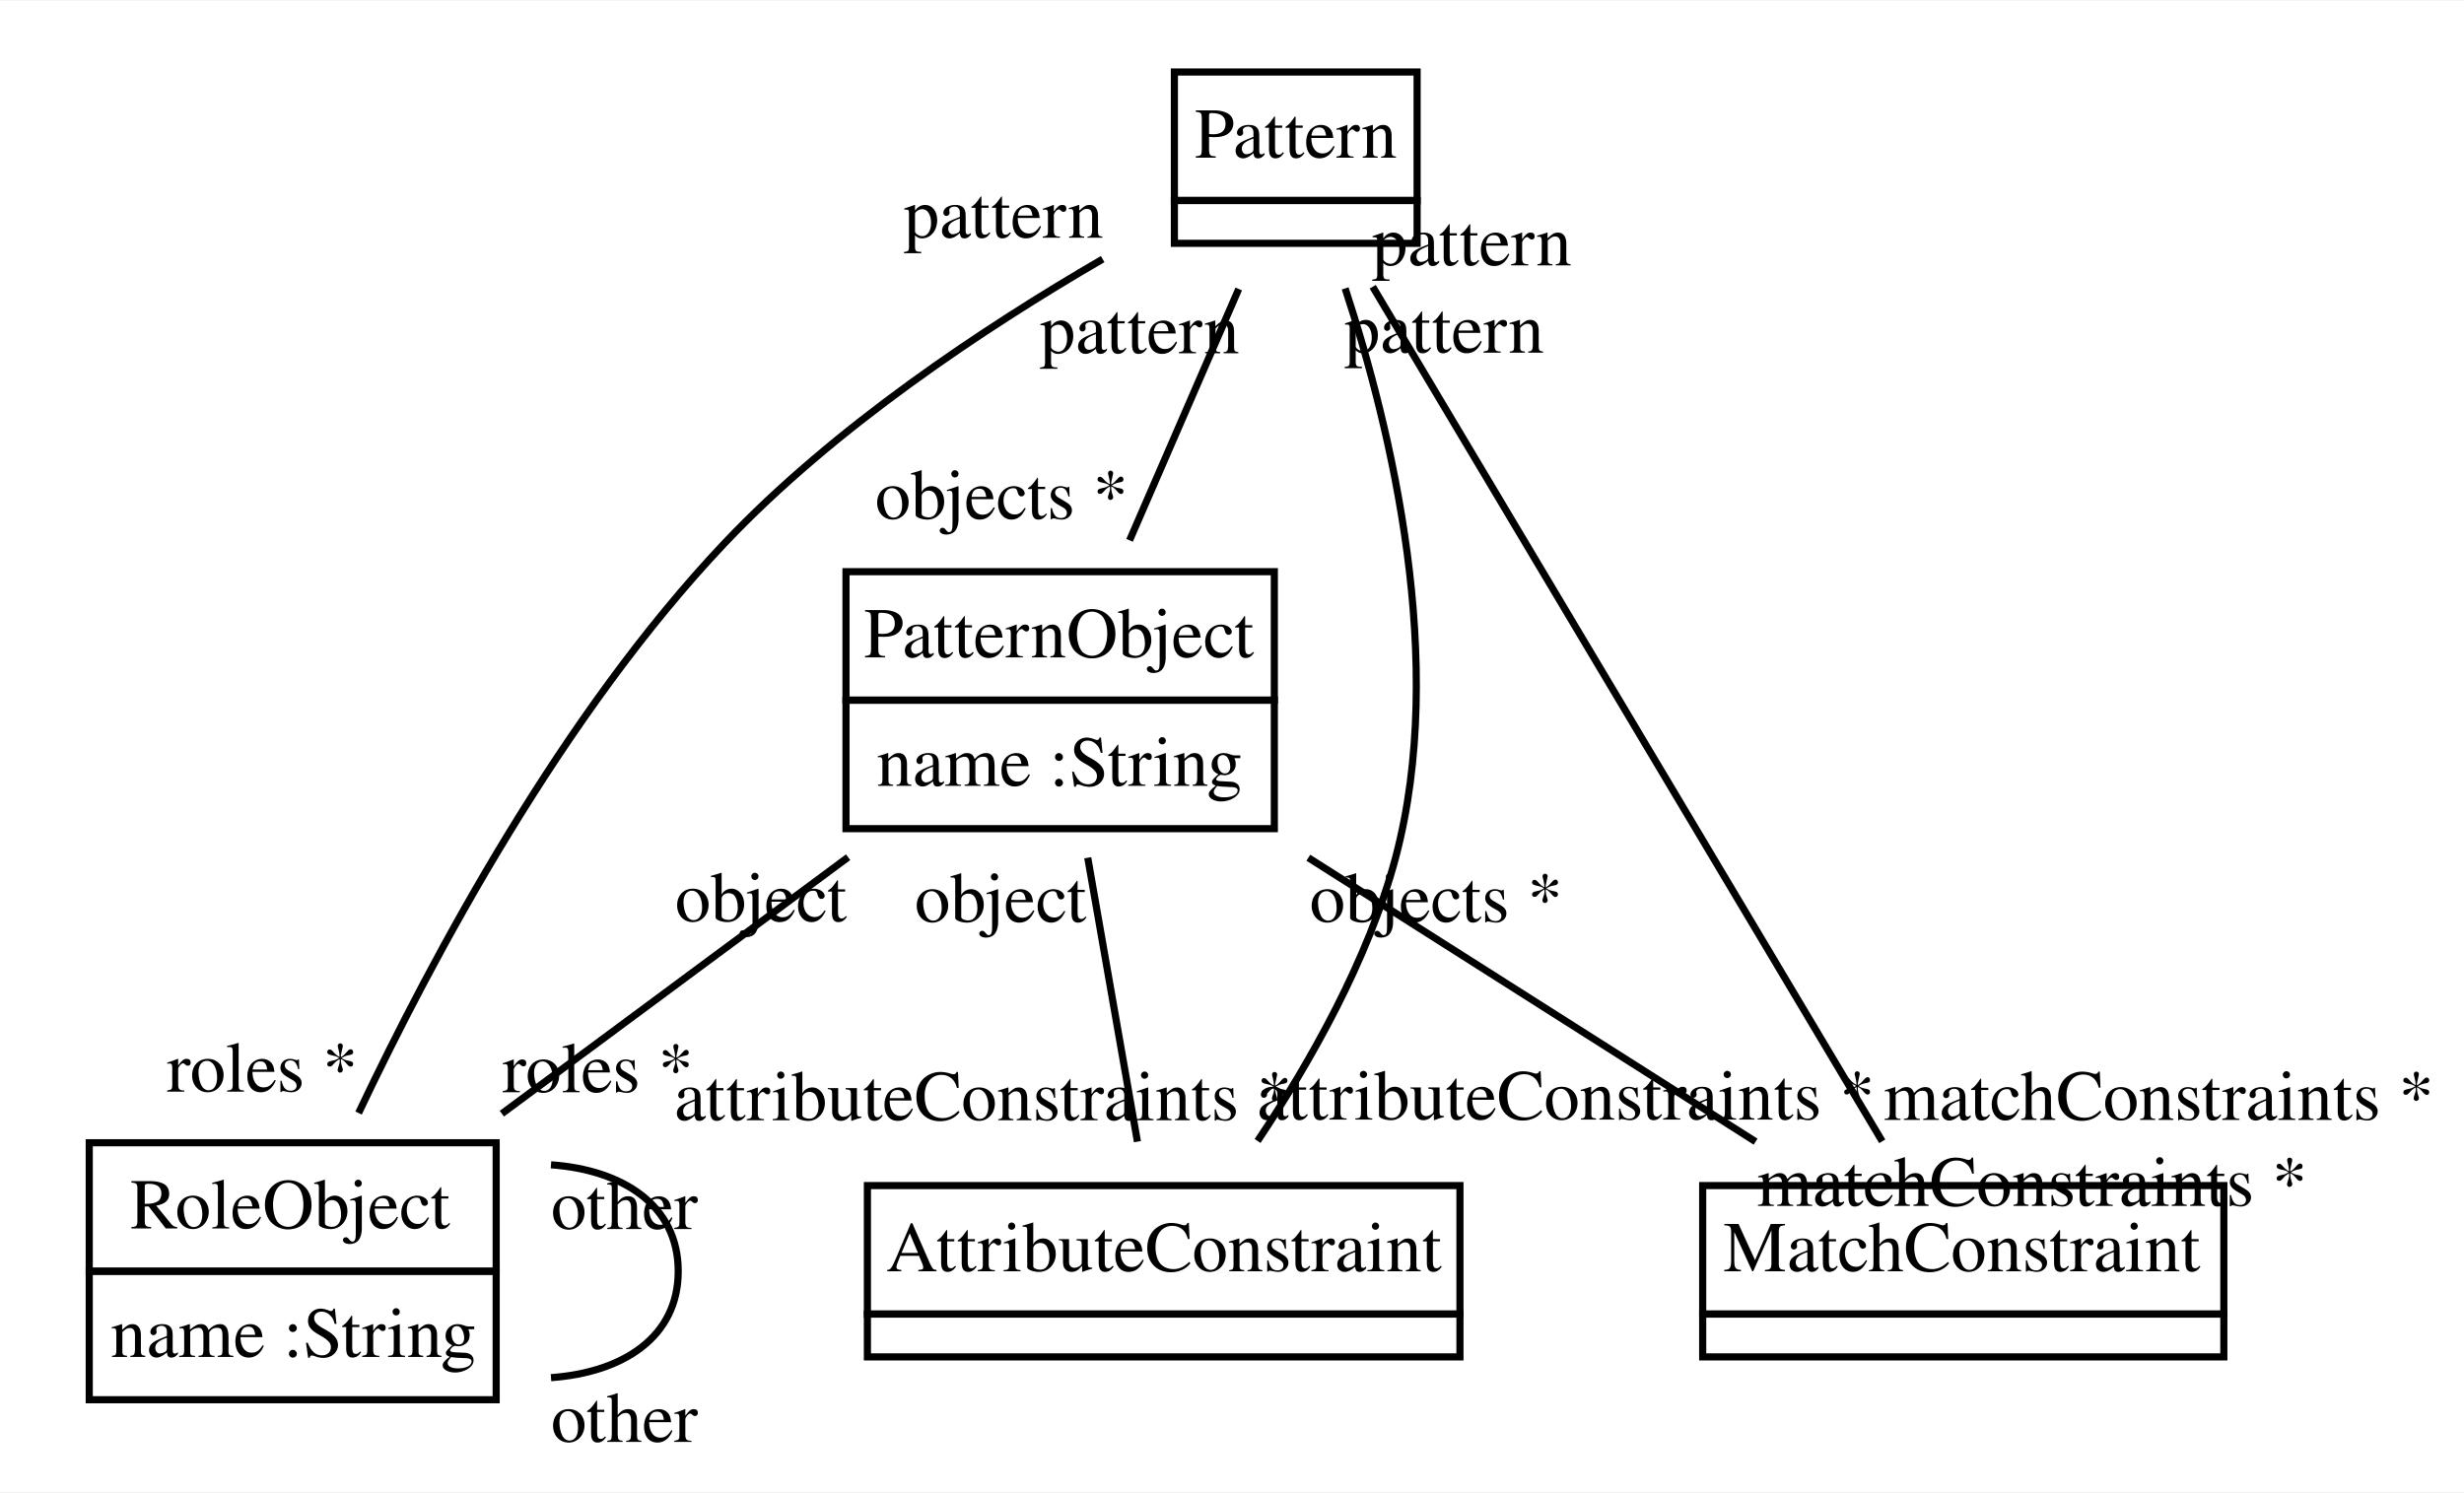
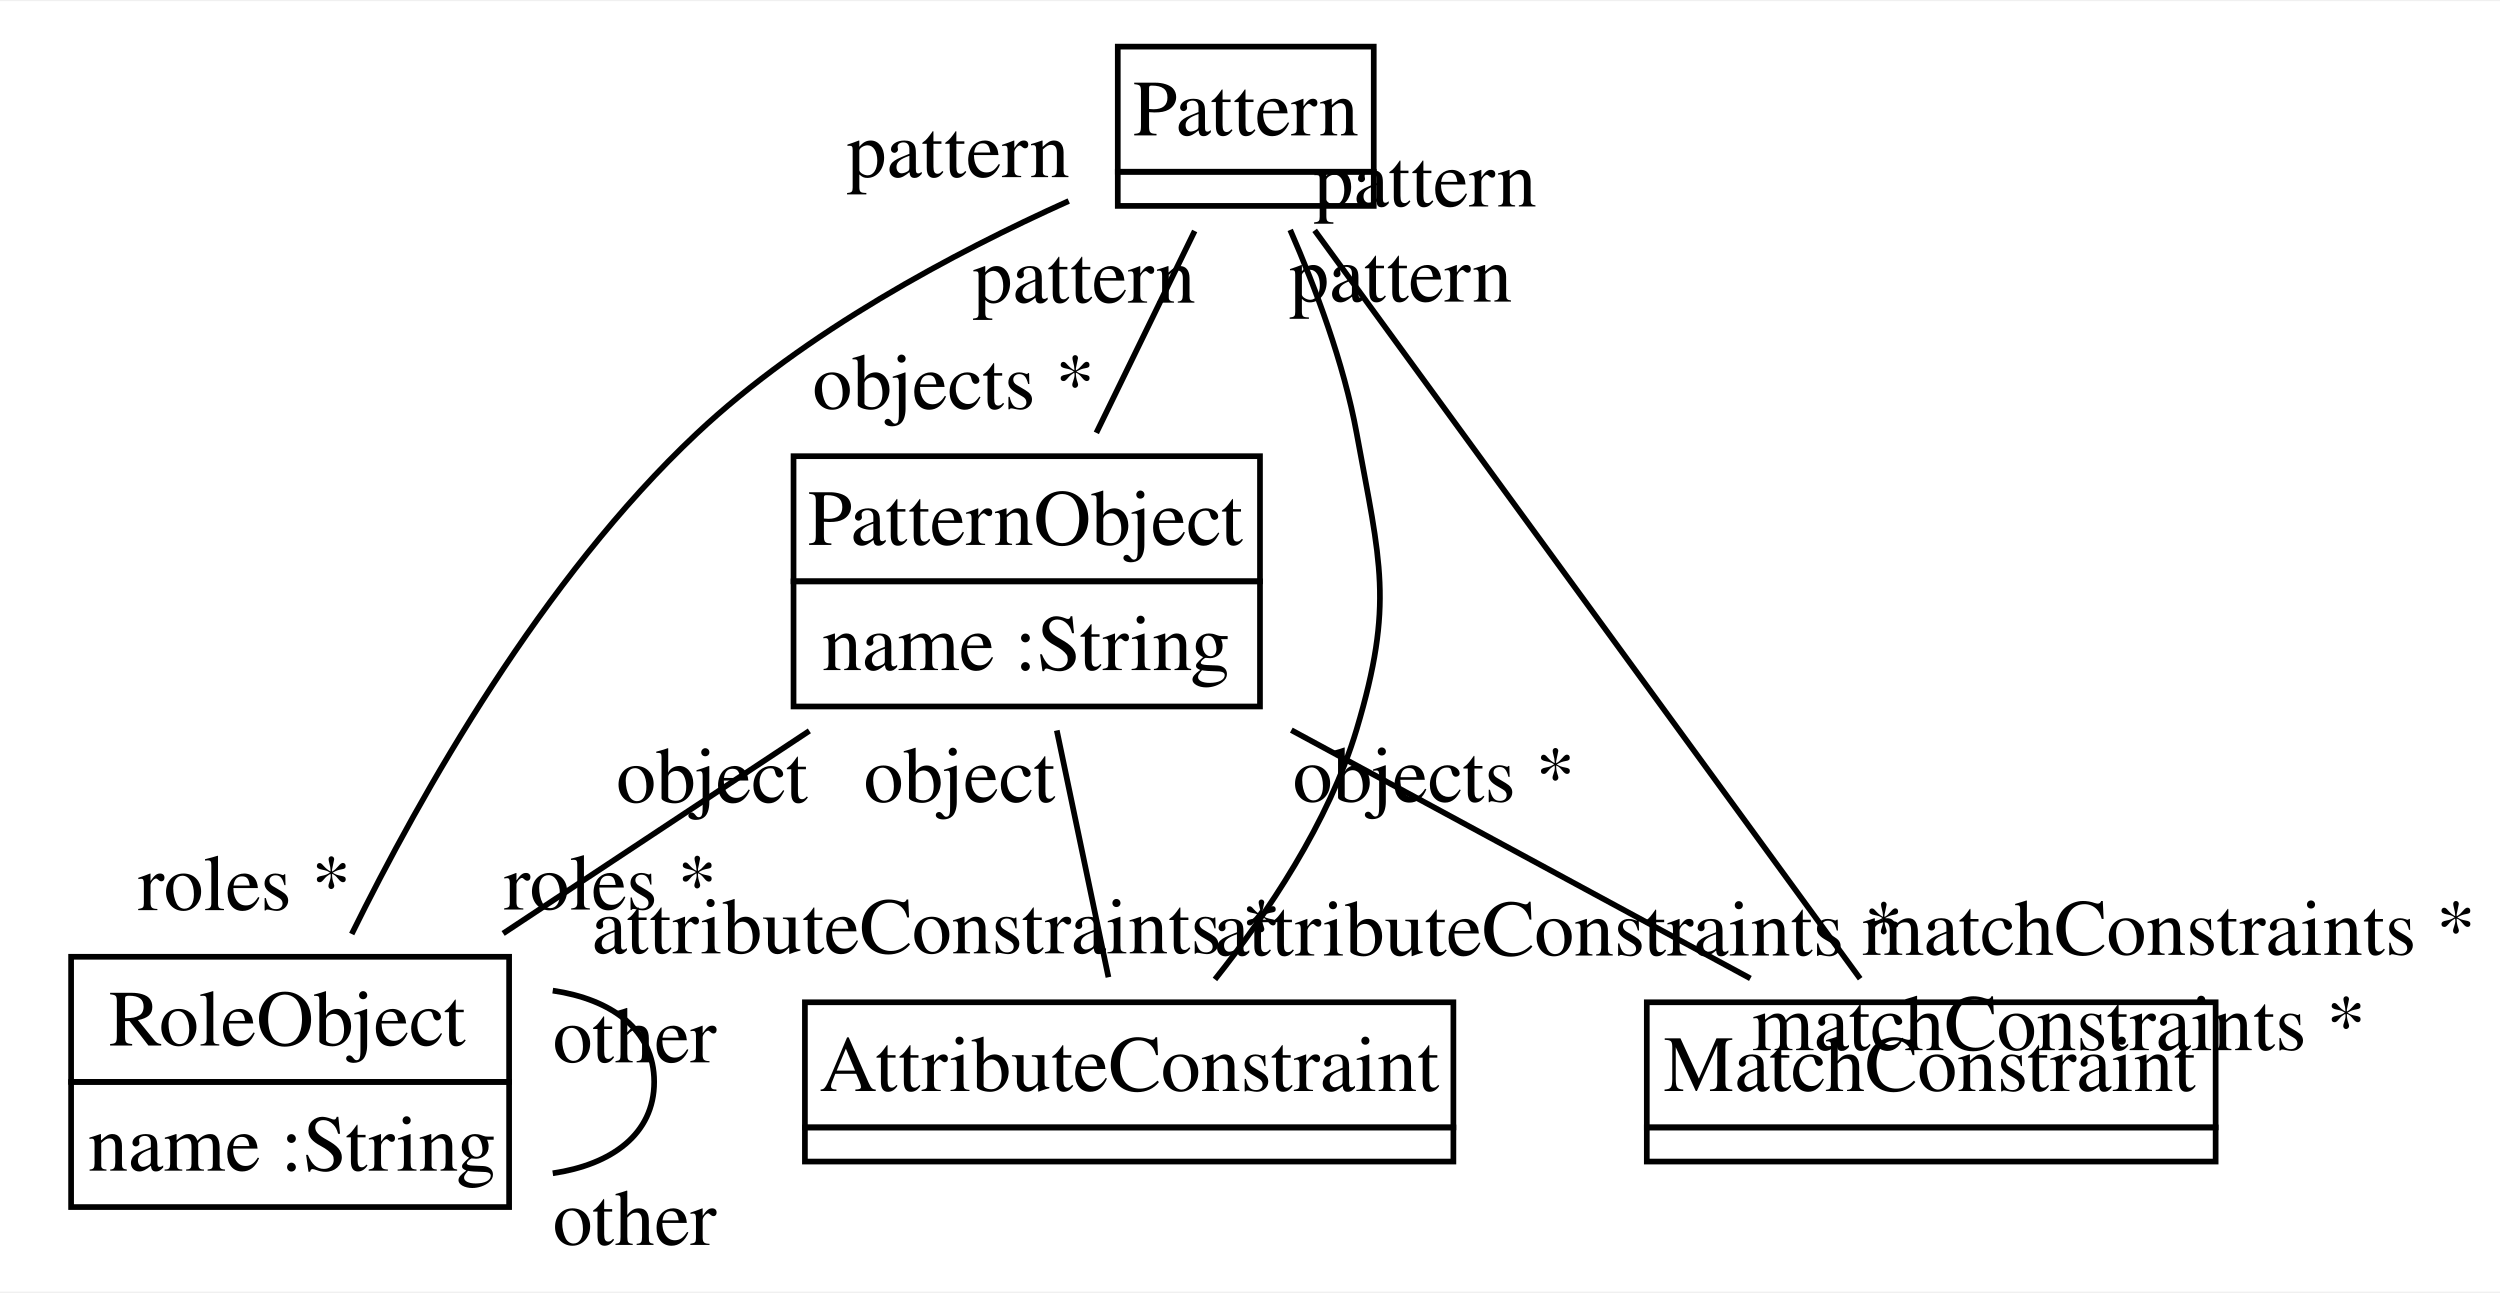
- <svg xmlns="http://www.w3.org/2000/svg" width="345pt" height="209pt" viewBox="0.00 0.00 345.14 208.91">
-   <g id="graph0" class="graph" transform="scale(1 1) rotate(0) translate(4 204.9084)">
-     <polygon fill="#ffffff" stroke="transparent" points="-4,4 -4,-204.908 341.138,-204.908 341.138,4 -4,4" />
+ <svg xmlns="http://www.w3.org/2000/svg" width="439px" height="227px" viewBox="0.00 0.00 439.49 226.86">
+   <g id="graph0" class="graph" transform="scale(1.0 1.0) rotate(0) translate(4 222.86)">
+     <polygon fill="white" stroke="transparent" points="-4,4 -4,-222.86 435.49,-222.86 435.49,4 -4,4" />
    <g id="node1" class="node">
-       <polygon fill="none" stroke="#000000" points="160.5,-176.908 160.5,-194.908 194.5,-194.908 194.5,-176.908 160.5,-176.908" />
-       <text text-anchor="start" x="163.338" y="-182.908" font-family="Times,serif" font-size="10.00" fill="#000000">Pattern</text>
-       <polygon fill="none" stroke="#000000" points="160.5,-170.908 160.5,-176.908 194.5,-176.908 194.5,-170.908 160.5,-170.908" />
+       <polygon fill="none" stroke="black" points="192.5,-192.86 192.5,-214.86 237.5,-214.86 237.5,-192.86 192.5,-192.86" />
+       <text text-anchor="start" x="195.17" y="-199.26" font-family="Times,serif" font-size="14.00">Pattern</text>
+       <polygon fill="none" stroke="black" points="192.5,-186.86 192.5,-192.86 237.5,-192.86 237.5,-186.86 192.5,-186.86" />
    </g>
    <g id="node2" class="node">
-       <polygon fill="none" stroke="#000000" points="114.5,-106.908 114.5,-124.908 174.5,-124.908 174.5,-106.908 114.5,-106.908" />
-       <text text-anchor="start" x="117.01" y="-112.908" font-family="Times,serif" font-size="10.00" fill="#000000">PatternObject</text>
-       <polygon fill="none" stroke="#000000" points="114.5,-88.908 114.5,-106.908 174.5,-106.908 174.5,-88.908 114.5,-88.908" />
-       <text text-anchor="start" x="118.809" y="-94.908" font-family="Times,serif" font-size="10.00" fill="#000000">name :String</text>
+       <polygon fill="none" stroke="black" points="135.5,-120.86 135.5,-142.86 217.5,-142.86 217.5,-120.86 135.5,-120.86" />
+       <text text-anchor="start" x="138.01" y="-127.26" font-family="Times,serif" font-size="14.00">PatternObject</text>
+       <polygon fill="none" stroke="black" points="135.5,-98.86 135.5,-120.86 217.5,-120.86 217.5,-98.86 135.5,-98.86" />
+       <text text-anchor="start" x="140.53" y="-105.26" font-family="Times,serif" font-size="14.00">name :String</text>
+     </g>
+     <g id="edge7" class="edge">
+       <path fill="none" stroke="black" d="M188.73,-146.96C194.37,-158.54 200.93,-172 206.02,-182.45" />
+       <text text-anchor="middle" x="186.58" y="-169.85" font-family="Times,serif" font-size="14.00">pattern</text>
+       <text text-anchor="middle" x="163.66" y="-151.16" font-family="Times,serif" font-size="14.00">objects *</text>
+     </g>
+     <g id="node3" class="node">
+       <polygon fill="none" stroke="black" points="8.5,-32.86 8.5,-54.86 85.5,-54.86 85.5,-32.86 8.5,-32.86" />
+       <text text-anchor="start" x="15.12" y="-39.26" font-family="Times,serif" font-size="14.00">RoleObject</text>
+       <polygon fill="none" stroke="black" points="8.5,-10.86 8.5,-32.86 85.5,-32.86 85.5,-10.86 8.5,-10.86" />
+       <text text-anchor="start" x="11.5" y="-17.26" font-family="Times,serif" font-size="14.00">name :String</text>
    </g>
    <g id="edge1" class="edge">
-       <path fill="none" stroke="#000000" d="M154.223,-129.3C159.09,-140.509 164.909,-153.911 169.512,-164.511" />
-       <text text-anchor="middle" x="155.629" y="-155.511" font-family="Times,serif" font-size="10.00" fill="#000000">pattern</text>
-       <text text-anchor="middle" x="136.31" y="-132.3" font-family="Times,serif" font-size="10.00" fill="#000000">objects *</text>
-     </g>
-     <g id="node3" class="node">
-       <polygon fill="none" stroke="#000000" points="8.5,-26.908 8.5,-44.908 65.5,-44.908 65.5,-26.908 8.5,-26.908" />
-       <text text-anchor="start" x="14.229" y="-32.908" font-family="Times,serif" font-size="10.00" fill="#000000">RoleObject</text>
-       <polygon fill="none" stroke="#000000" points="8.5,-8.908 8.5,-26.908 65.5,-26.908 65.5,-8.908 8.5,-8.908" />
-       <text text-anchor="start" x="11.5" y="-14.908" font-family="Times,serif" font-size="10.00" fill="#000000">name :String</text>
+       <path fill="none" stroke="black" d="M57.83,-58.86C70.03,-83.61 91.37,-121.38 118.5,-146.86 137.51,-164.71 163.67,-178.63 183.88,-187.72" />
+       <text text-anchor="middle" x="164.44" y="-191.92" font-family="Times,serif" font-size="14.00">pattern</text>
+       <text text-anchor="middle" x="38.98" y="-63.06" font-family="Times,serif" font-size="14.00">roles *</text>
    </g>
    <g id="edge2" class="edge">
-       <path fill="none" stroke="#000000" d="M46.226,-49.068C56.65,-71.084 74.804,-104.934 97.5,-128.908 112.822,-145.093 133.816,-159.036 150.453,-168.698" />
-       <text text-anchor="middle" x="136.571" y="-171.698" font-family="Times,serif" font-size="10.00" fill="#000000">pattern</text>
-       <text text-anchor="middle" x="32.758" y="-52.068" font-family="Times,serif" font-size="10.00" fill="#000000">roles *</text>
+       <path fill="none" stroke="black" d="M84.45,-58.96C101.39,-70.17 121.31,-83.34 138.28,-94.57" />
+       <text text-anchor="middle" x="121.17" y="-81.97" font-family="Times,serif" font-size="14.00">object</text>
+       <text text-anchor="middle" x="103.31" y="-63.16" font-family="Times,serif" font-size="14.00">roles *</text>
+     </g>
+     <g id="edge4" class="edge">
+       <path fill="none" stroke="black" d="M93.17,-16.8C103.49,-18.31 111,-23.66 111,-32.86 111,-42.05 103.49,-47.4 93.17,-48.91" />
+       <text text-anchor="middle" x="107.56" y="-36.31" font-family="Times,serif" font-size="14.00">other</text>
+       <text text-anchor="middle" x="107.56" y="-4.2" font-family="Times,serif" font-size="14.00">other</text>
+     </g>
+     <g id="node4" class="node">
+       <polygon fill="none" stroke="black" points="137.5,-24.86 137.5,-46.86 251.5,-46.86 251.5,-24.86 137.5,-24.86" />
+       <text text-anchor="start" x="140.06" y="-31.26" font-family="Times,serif" font-size="14.00">AttributeConstraint</text>
+       <polygon fill="none" stroke="black" points="137.5,-18.86 137.5,-24.86 251.5,-24.86 251.5,-18.86 137.5,-18.86" />
+     </g>
+     <g id="edge3" class="edge">
+       <path fill="none" stroke="black" d="M209.58,-50.88C218.75,-62.41 229.61,-78.47 234.5,-94.86 241.11,-117 238.65,-124.12 234.5,-146.86 232.24,-159.24 227.24,-172.49 222.81,-182.64" />
+       <text text-anchor="middle" x="242.24" y="-170.04" font-family="Times,serif" font-size="14.00">pattern</text>
+       <text text-anchor="middle" x="270.04" y="-55.08" font-family="Times,serif" font-size="14.00">attributeConstraints *</text>
+     </g>
+     <g id="edge8" class="edge">
+       <path fill="none" stroke="black" d="M190.86,-51.26C188.25,-63.73 184.69,-80.71 181.78,-94.65" />
+       <text text-anchor="middle" x="164.67" y="-82.05" font-family="Times,serif" font-size="14.00">object</text>
+       <text text-anchor="middle" x="160.63" y="-55.46" font-family="Times,serif" font-size="14.00">attributeConstraints *</text>
+     </g>
+     <g id="node5" class="node">
+       <polygon fill="none" stroke="black" points="285.5,-24.86 285.5,-46.86 385.5,-46.86 385.5,-24.86 285.5,-24.86" />
+       <text text-anchor="start" x="288.45" y="-31.26" font-family="Times,serif" font-size="14.00">MatchConstraint</text>
+       <polygon fill="none" stroke="black" points="285.5,-18.86 285.5,-24.86 385.5,-24.86 385.5,-18.86 285.5,-18.86" />
    </g>
    <g id="edge5" class="edge">
-       <path fill="none" stroke="#000000" d="M66.297,-48.981C81.407,-60.173 99.704,-73.726 114.8,-84.908" />
-       <text text-anchor="middle" x="102.582" y="-75.908" font-family="Times,serif" font-size="10.00" fill="#000000">object</text>
-       <text text-anchor="middle" x="79.765" y="-51.981" font-family="Times,serif" font-size="10.00" fill="#000000">roles *</text>
-     </g>
-     <g id="edge8" class="edge">
-       <path fill="none" stroke="#000000" d="M73.179,-12C83.281,-12.72 91,-17.69 91,-26.908 91,-36.127 83.281,-41.097 73.179,-41.817" />
-       <text text-anchor="middle" x="83.452" y="-32.817" font-family="Times,serif" font-size="10.00" fill="#000000">other</text>
-       <text text-anchor="middle" x="83.452" y="-3" font-family="Times,serif" font-size="10.00" fill="#000000">other</text>
-     </g>
-     <g id="node4" class="node">
-       <polygon fill="none" stroke="#000000" points="117.5,-20.908 117.5,-38.908 200.5,-38.908 200.5,-20.908 117.5,-20.908" />
-       <text text-anchor="start" x="120.117" y="-26.908" font-family="Times,serif" font-size="10.00" fill="#000000">AttributeConstraint</text>
-       <polygon fill="none" stroke="#000000" points="117.5,-14.908 117.5,-20.908 200.5,-20.908 200.5,-14.908 117.5,-14.908" />
-     </g>
-     <g id="edge3" class="edge">
-       <path fill="none" stroke="#000000" d="M172.155,-45.157C179.457,-56.073 187.707,-70.573 191.5,-84.908 198.709,-112.157 190.936,-144.713 184.418,-164.593" />
-       <text text-anchor="middle" x="198.3" y="-155.593" font-family="Times,serif" font-size="10.00" fill="#000000">pattern</text>
-       <text text-anchor="middle" x="215.343" y="-48.157" font-family="Times,serif" font-size="10.00" fill="#000000">attributeConstraints *</text>
+       <path fill="none" stroke="black" d="M323.01,-51C299.82,-82.81 250.38,-150.63 227.11,-182.56" />
+       <text text-anchor="middle" x="246.54" y="-186.76" font-family="Times,serif" font-size="14.00">pattern</text>
+       <text text-anchor="middle" x="377.25" y="-55.2" font-family="Times,serif" font-size="14.00">matchConstraints *</text>
    </g>
    <g id="edge6" class="edge">
-       <path fill="none" stroke="#000000" d="M155.323,-45.062C153.258,-56.863 150.552,-72.325 148.363,-84.836" />
-       <text text-anchor="middle" x="136.145" y="-75.836" font-family="Times,serif" font-size="10.00" fill="#000000">object</text>
-       <text text-anchor="middle" x="133.729" y="-48.062" font-family="Times,serif" font-size="10.00" fill="#000000">attributeConstraints *</text>
-     </g>
-     <g id="node5" class="node">
-       <polygon fill="none" stroke="#000000" points="234.5,-20.908 234.5,-38.908 307.5,-38.908 307.5,-20.908 234.5,-20.908" />
-       <text text-anchor="start" x="237.395" y="-26.908" font-family="Times,serif" font-size="10.00" fill="#000000">MatchConstraint</text>
-       <polygon fill="none" stroke="#000000" points="234.5,-14.908 234.5,-20.908 307.5,-20.908 307.5,-14.908 234.5,-14.908" />
-     </g>
-     <g id="edge4" class="edge">
-       <path fill="none" stroke="#000000" d="M259.65,-45.109C241.73,-75.168 206.156,-134.841 188.281,-164.824" />
-       <text text-anchor="middle" x="202.164" y="-167.824" font-family="Times,serif" font-size="10.00" fill="#000000">pattern</text>
-       <text text-anchor="middle" x="298.394" y="-48.109" font-family="Times,serif" font-size="10.00" fill="#000000">matchConstraints *</text>
-     </g>
-     <g id="edge7" class="edge">
-       <path fill="none" stroke="#000000" d="M241.909,-45.062C223.321,-56.863 198.969,-72.325 179.264,-84.836" />
-       <text text-anchor="middle" x="197.176" y="-75.836" font-family="Times,serif" font-size="10.00" fill="#000000">objects *</text>
-       <text text-anchor="middle" x="280.653" y="-36.062" font-family="Times,serif" font-size="10.00" fill="#000000">matchConstraints *</text>
+       <path fill="none" stroke="black" d="M303.71,-51.05C280.6,-63.55 248.95,-80.67 223.01,-94.7" />
+       <text text-anchor="middle" x="248.09" y="-82.1" font-family="Times,serif" font-size="14.00">objects *</text>
+       <text text-anchor="middle" x="357.95" y="-38.45" font-family="Times,serif" font-size="14.00">matchConstraints *</text>
    </g>
  </g>
</svg>
